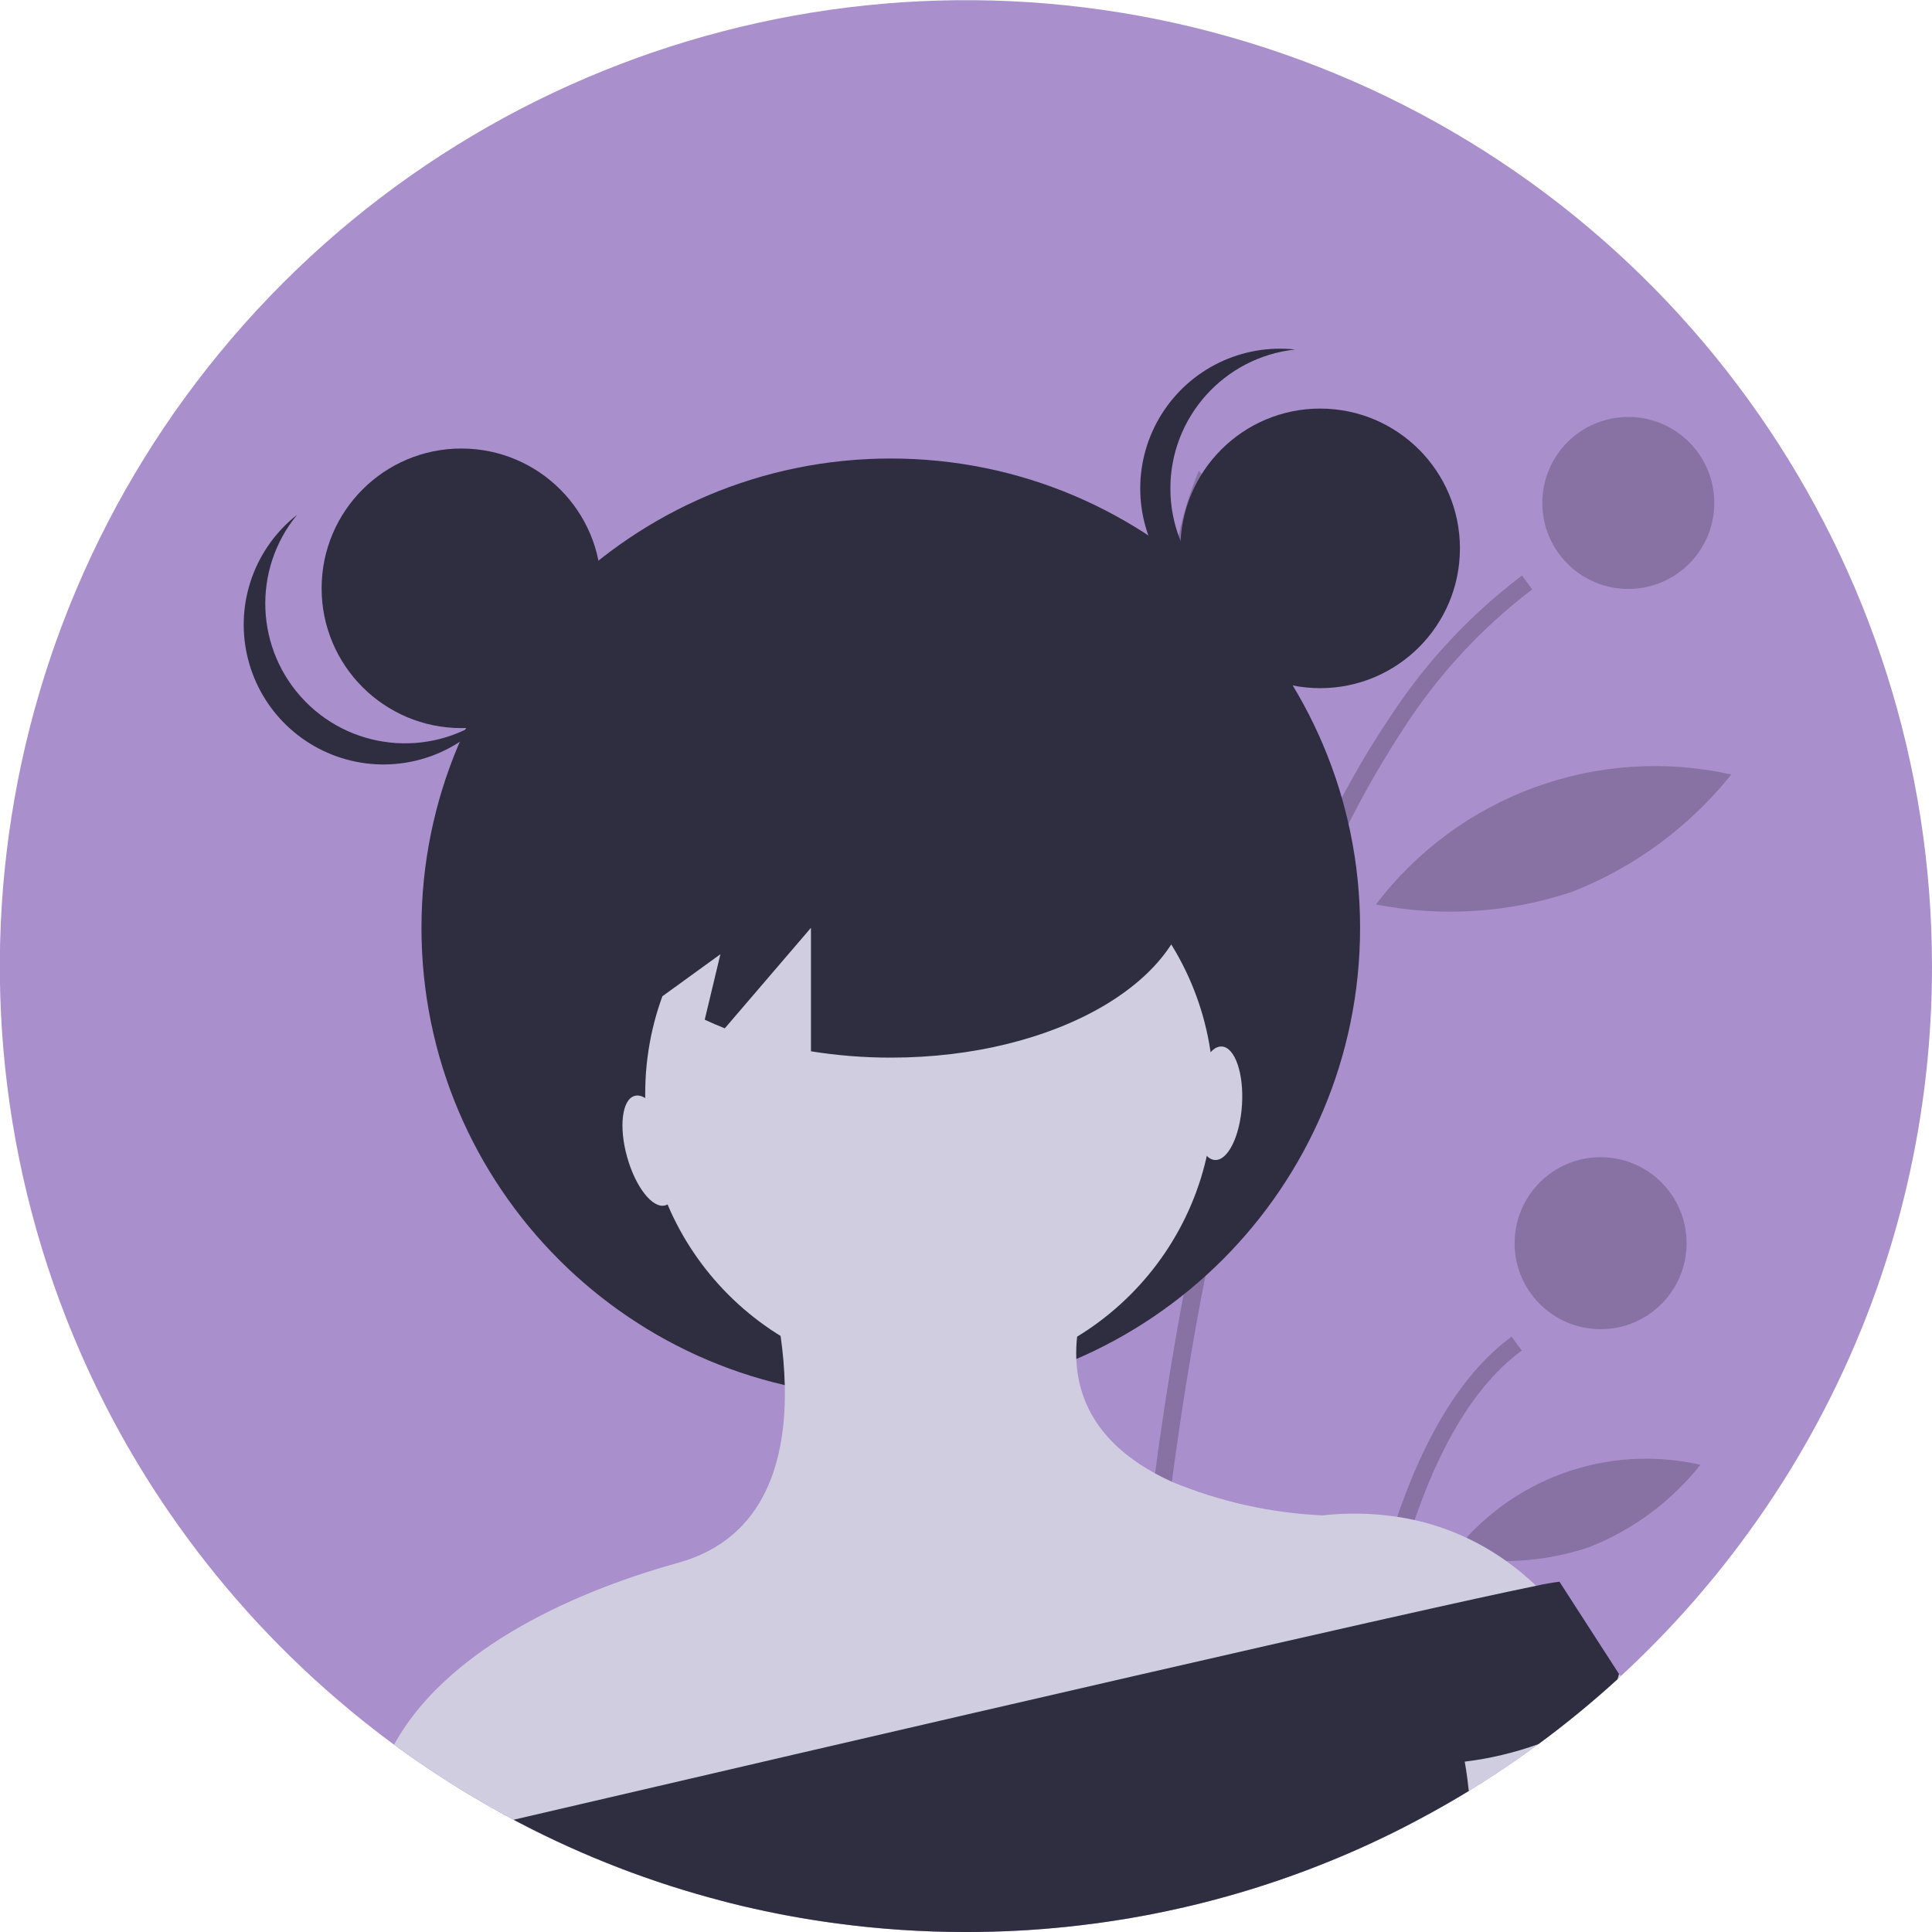
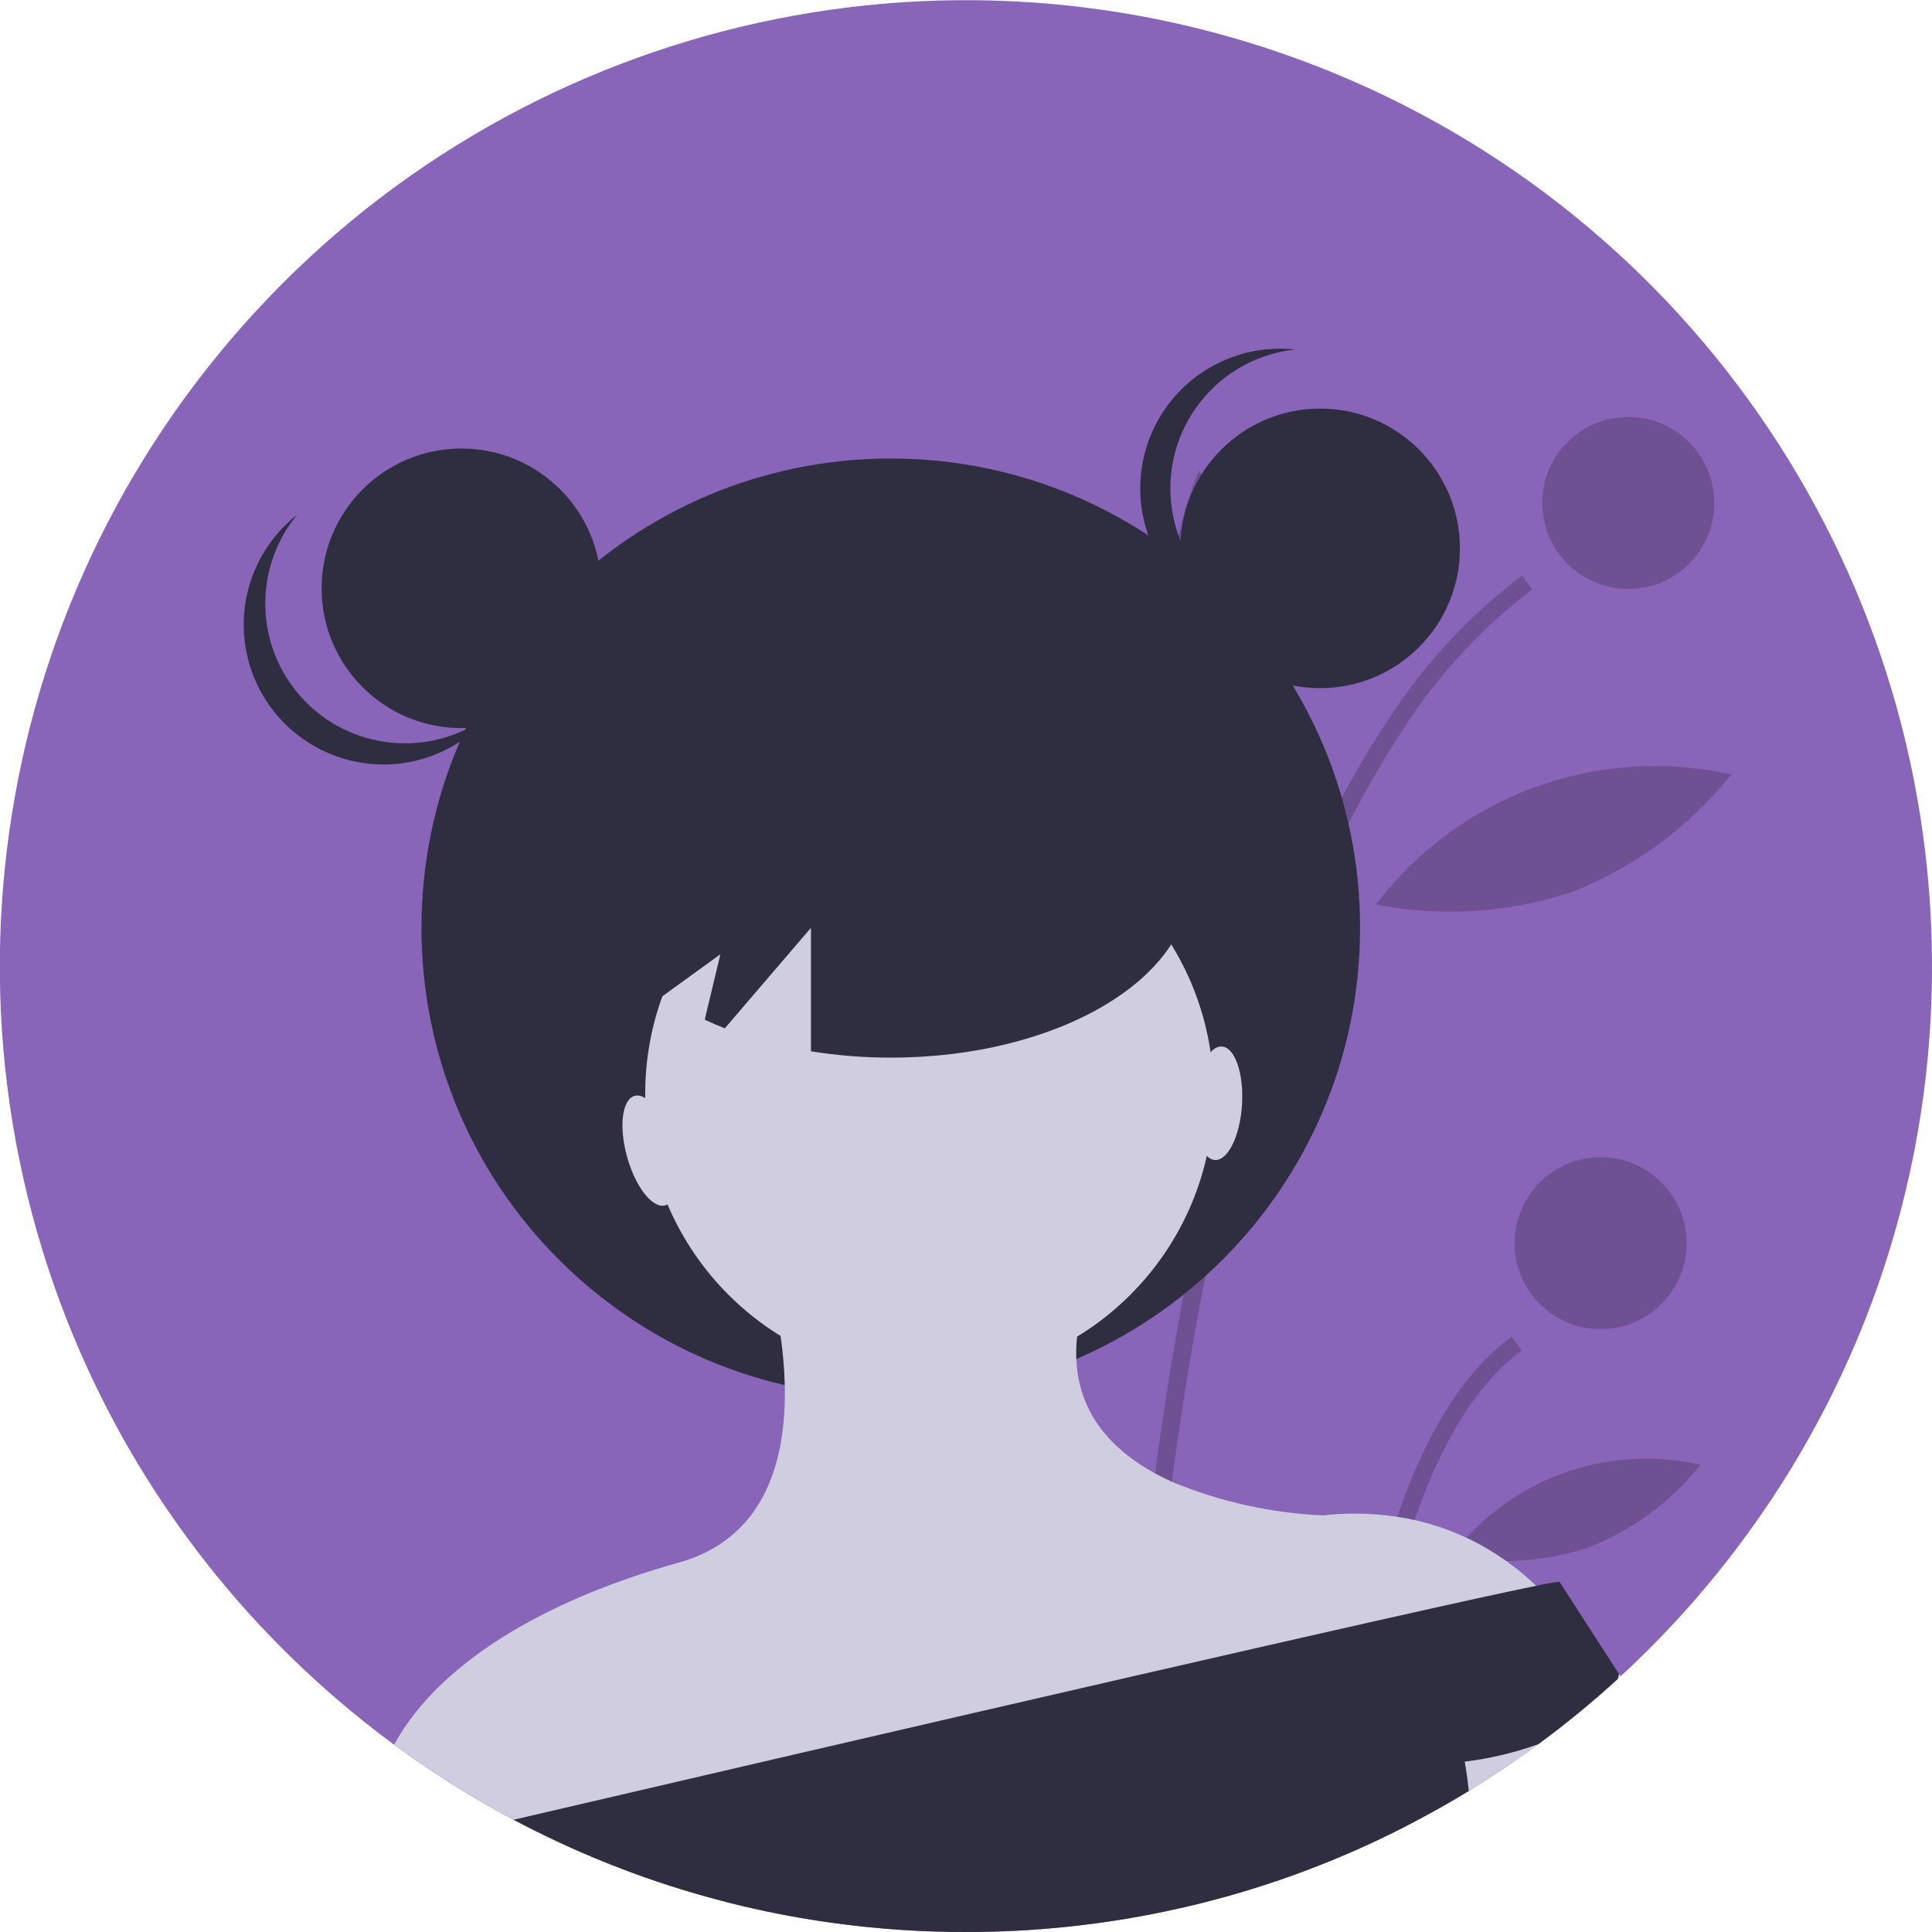
<svg xmlns="http://www.w3.org/2000/svg" width="149.001" height="149.001" viewBox="0 0 149.001 149.001">
  <g id="Group_14" data-name="Group 14" transform="translate(0)">
-     <path id="Path_13" data-name="Path 13" d="M411,186.5a74.3,74.3,0,0,1-5.411,27.927c-.009.02-.015.037-.024.057v0a74.173,74.173,0,0,1-9.432,16.672q-1.114,1.488-2.3,2.914c-.289.348-.582.694-.875,1.036q-2.265,2.628-4.765,5.036-.582.562-1.177,1.111l-.278.256a74.471,74.471,0,0,1-6.095,5q-2.133,1.577-4.377,3-.493.314-.992.617-.866.529-1.748,1.034-1.151.661-2.33,1.281c-.317.17-.637.333-.957.5-.467.24-.937.472-1.411.7-.082.04-.163.079-.245.117-.309.15-.622.3-.935.441a73.812,73.812,0,0,1-12.665,4.494l-.071.018c-.284.073-.571.143-.857.212-.214.053-.43.1-.646.152a.547.547,0,0,1-.082.02c-.443.1-.886.2-1.333.293-.251.053-.5.106-.754.157-.152.033-.306.062-.458.09l-.573.11c-.106.022-.212.04-.32.057-.242.044-.485.088-.725.13-.41.071-.824.139-1.237.2-.3.046-.6.09-.9.132-.353.051-.705.1-1.06.141-.1.015-.194.026-.291.037l-.377.046c-.254.031-.507.06-.763.086-.132.015-.262.029-.395.042q-.377.04-.754.073c-.324.031-.648.057-.974.084-.4.031-.791.06-1.19.084-.256.015-.511.031-.769.044-.657.035-1.314.06-1.975.077-.328.009-.659.015-.99.02h-.007c-.328,0-.659.007-.99.007a74.759,74.759,0,0,1-10.018-.67q-3.653-.489-7.19-1.327c-.095-.022-.19-.044-.282-.068-.238-.055-.474-.115-.71-.174-.209-.053-.417-.108-.626-.163a73.919,73.919,0,0,1-15.561-5.993l-.075-.04c-.143-.075-.284-.148-.425-.225q-.466-.245-.928-.5-2.628-1.445-5.122-3.09-.641-.42-1.27-.853c-.134-.093-.267-.185-.4-.278l-.414-.291q-.545-.387-1.084-.782-2.232-1.64-4.331-3.441a74.883,74.883,0,0,1-13.04-14.514q-1.934-2.817-3.61-5.815A74.506,74.506,0,1,1,411,186.5Z" transform="translate(-262 -112)" fill="#a98fcc" />
+     <path id="Path_13" data-name="Path 13" d="M411,186.5a74.3,74.3,0,0,1-5.411,27.927c-.009.02-.015.037-.024.057v0a74.173,74.173,0,0,1-9.432,16.672q-1.114,1.488-2.3,2.914c-.289.348-.582.694-.875,1.036q-2.265,2.628-4.765,5.036-.582.562-1.177,1.111l-.278.256a74.471,74.471,0,0,1-6.095,5q-2.133,1.577-4.377,3-.493.314-.992.617-.866.529-1.748,1.034-1.151.661-2.33,1.281c-.317.17-.637.333-.957.5-.467.24-.937.472-1.411.7-.082.04-.163.079-.245.117-.309.15-.622.3-.935.441a73.812,73.812,0,0,1-12.665,4.494l-.071.018c-.284.073-.571.143-.857.212-.214.053-.43.1-.646.152a.547.547,0,0,1-.082.02c-.443.1-.886.2-1.333.293-.251.053-.5.106-.754.157-.152.033-.306.062-.458.09l-.573.11c-.106.022-.212.04-.32.057-.242.044-.485.088-.725.13-.41.071-.824.139-1.237.2-.3.046-.6.09-.9.132-.353.051-.705.1-1.06.141-.1.015-.194.026-.291.037l-.377.046c-.254.031-.507.06-.763.086-.132.015-.262.029-.395.042q-.377.04-.754.073c-.324.031-.648.057-.974.084-.4.031-.791.06-1.19.084-.256.015-.511.031-.769.044-.657.035-1.314.06-1.975.077-.328.009-.659.015-.99.02h-.007c-.328,0-.659.007-.99.007a74.759,74.759,0,0,1-10.018-.67q-3.653-.489-7.19-1.327c-.095-.022-.19-.044-.282-.068-.238-.055-.474-.115-.71-.174-.209-.053-.417-.108-.626-.163a73.919,73.919,0,0,1-15.561-5.993l-.075-.04c-.143-.075-.284-.148-.425-.225q-.466-.245-.928-.5-2.628-1.445-5.122-3.09-.641-.42-1.27-.853c-.134-.093-.267-.185-.4-.278l-.414-.291q-.545-.387-1.084-.782-2.232-1.64-4.331-3.441a74.883,74.883,0,0,1-13.04-14.514q-1.934-2.817-3.61-5.815A74.506,74.506,0,1,1,411,186.5Z" transform="translate(-262 -112)" fill="#8865B8" />
    <path id="Path_14" data-name="Path 14" d="M654.35,415.9c.238-.055.474-.115.71-.174.209-.053.417-.108.626-.163.011-.439.026-.921.042-1.444.13-4.091.436-10.677,1.159-18.612q.06-.638.119-1.285c.258-2.689.56-5.517.921-8.449.011-.1.024-.192.035-.289.293-2.376.626-4.816,1-7.3q.393-2.609.851-5.275l.066-.373c.088-.514.179-1.025.271-1.541.258-1.435.533-2.879.822-4.322,1.016-5.078,2.226-10.188,3.67-15.158A121.421,121.421,0,0,1,670.05,336.4a74.677,74.677,0,0,1,5.894-10.983l.1-.15a42.148,42.148,0,0,1,9.994-10.842l-.785-1.071a43.284,43.284,0,0,0-9.972,10.6l-.044.064a72.178,72.178,0,0,0-5.934,10.637,116.24,116.24,0,0,0-5.66,15.29q-2.169,7.28-3.89,15.775-.605,2.992-1.155,6.132c-.062.357-.123.714-.185,1.073,0,0,0,.011,0,.015-.095.551-.185,1.1-.278,1.66q-.344,2.106-.648,4.179-.469,3.194-.849,6.277-.126,1.018-.242,2.021-.165,1.415-.313,2.793-.208,1.918-.381,3.754l-.033.337c-.018.194-.035.388-.053.58C654.718,404.192,654.438,411.988,654.35,415.9Z" transform="translate(-567.87 -268.969)" opacity="0.2" />
    <path id="Path_15" data-name="Path 15" d="M731.01,617.217l.075-.04c.454-.236.9-.476,1.353-.723.148-1.759.346-3.692.606-5.724.055-.419.11-.844.172-1.272.031-.229.064-.461.1-.694.26-1.79.569-3.637.939-5.493,1.505-7.573,4-15.314,8.155-20.093.223-.258.45-.5.686-.745a14.91,14.91,0,0,1,1.9-1.664l-.785-1.069a17,17,0,0,0-2.6,2.378q-.413.46-.807.957c-3.82,4.807-6.2,11.924-7.69,18.971-.388,1.838-.714,3.674-.992,5.462q-.106.7-.2,1.389C731.484,611.885,731.2,614.746,731.01,617.217Z" transform="translate(-627.633 -476.612)" opacity="0.2" />
    <circle id="Ellipse_22" data-name="Ellipse 22" cx="6.632" cy="6.632" r="6.632" transform="translate(118.947 32.157)" opacity="0.2" />
    <circle id="Ellipse_23" data-name="Ellipse 23" cx="6.632" cy="6.632" r="6.632" transform="translate(116.811 89.247)" opacity="0.2" />
    <path id="Path_16" data-name="Path 16" d="M680.967,290.369a29.458,29.458,0,0,1-1.7,15.119,26.847,26.847,0,0,1-5.093-28.733A29.46,29.46,0,0,1,680.967,290.369Z" transform="translate(-581.718 -240.441)" opacity="0.2" />
    <path id="Path_17" data-name="Path 17" d="M758.618,390.049a29.6,29.6,0,0,1-15.173.991,27.011,27.011,0,0,1,27.406-10.021A29.6,29.6,0,0,1,758.618,390.049Z" transform="translate(-637.328 -321.286)" opacity="0.2" />
    <path id="Path_18" data-name="Path 18" d="M780.464,629.44a20.647,20.647,0,0,1-10.642.674,18.817,18.817,0,0,1,19.209-7.024A20.647,20.647,0,0,1,780.464,629.44Z" transform="translate(-657.891 -510.122)" opacity="0.2" />
    <path id="Path_19" data-name="Path 19" d="M701.96,648.27l.269.139C702.2,648.7,702.138,648.872,701.96,648.27Z" transform="translate(-604.987 -530.068)" fill="#2f2e41" />
    <path id="Path_20" data-name="Path 20" d="M703.266,646.883c0,.031.007.064.009.095l-.095-.048c0-.029,0-.06.009-.09C703.211,646.453,703.184,646,703.266,646.883Z" transform="translate(-605.938 -528.589)" fill="#2f2e41" />
    <circle id="Ellipse_24" data-name="Ellipse 24" cx="36.194" cy="36.194" r="36.194" transform="translate(32.505 35.362)" fill="#2f2e41" />
    <circle id="Ellipse_25" data-name="Ellipse 25" cx="21.919" cy="21.919" r="21.919" transform="translate(49.76 62.437)" fill="#d0cde1" />
    <path id="Path_21" data-name="Path 21" d="M491.233,581.945l-.026.007-5.1,1.223-10.615,2.548-1.448.348L457.9,589.944l-1.371.331-39.166,9.4a73.54,73.54,0,0,1-7.748-3.489l-.075-.04c-.143-.075-.284-.148-.425-.225q-.466-.245-.928-.5-2.628-1.445-5.122-3.09-.641-.42-1.27-.853c-.134-.093-.267-.185-.4-.278s-.278-.194-.414-.291q-.546-.387-1.084-.782c3.8-6.914,12.863-11.51,21.922-14.025,6.837-1.9,8.341-8.144,8.21-13.7a32.383,32.383,0,0,0-.322-3.787,36.909,36.909,0,0,0-1.314-5.894l21.92.732,2.261,5.211a11.784,11.784,0,0,0-.06,1.724c.172,4.274,2.81,7.038,6.066,8.821.423.231.857.447,1.3.648a34.353,34.353,0,0,0,11.622,2.592,22.371,22.371,0,0,1,5.751.108q.694.106,1.349.253a19.427,19.427,0,0,1,7.078,3.167,20.2,20.2,0,0,1,2.295,1.9A18.224,18.224,0,0,1,491.233,581.945Z" transform="translate(-369.505 -455.579)" fill="#d0cde1" />
    <path id="Path_22" data-name="Path 22" d="M760.7,683.031l-.278.256a74.47,74.47,0,0,1-6.094,5q-2.133,1.577-4.377,3-.493.314-.992.617-.866.529-1.748,1.034-1.15.661-2.33,1.281c-.317.17-.637.333-.957.5-.467.24-.937.472-1.411.7-.082.04-.163.079-.245.117l-.932-.774,10.95-13.384,2.2-2.691s.879,0,2.9,1.468a28.872,28.872,0,0,1,3.152,2.72C760.593,682.923,760.648,682.976,760.7,683.031Z" transform="translate(-635.687 -553.775)" fill="#d0cde1" />
    <path id="Path_23" data-name="Path 23" d="M526.97,672.552a2.509,2.509,0,0,1-.123.406,74.45,74.45,0,0,1-6.094,5,26,26,0,0,1-5.684,1.351s.165.829.315,2.261q-.866.529-1.748,1.034-1.151.661-2.33,1.281c-.317.17-.637.333-.957.5-.467.24-.937.472-1.411.7-.082.04-.163.079-.245.117-.309.15-.622.3-.935.441a73.817,73.817,0,0,1-12.665,4.494l-.071.018c-.284.073-.571.143-.857.212-.214.053-.43.1-.646.152a.543.543,0,0,1-.082.02c-.443.1-.886.2-1.333.293-.251.053-.5.106-.754.156-.152.033-.306.062-.458.09l-.573.11c-.106.022-.212.04-.32.057-.242.044-.485.088-.725.13-.41.071-.824.139-1.237.2-.3.046-.6.09-.9.132-.353.051-.705.1-1.06.141-.1.015-.194.026-.291.037l-.377.046c-.254.031-.507.06-.763.086-.132.016-.262.029-.395.042q-.377.04-.754.073c-.324.031-.648.057-.974.084-.4.031-.791.06-1.19.084-.256.015-.511.031-.769.044-.657.035-1.314.06-1.975.077-.328.009-.659.015-.99.02H477.6c-.328,0-.659.007-.99.007a74.73,74.73,0,0,1-10.018-.67q-3.653-.489-7.19-1.327c-.095-.022-.19-.044-.282-.068-.238-.055-.474-.115-.71-.174-.209-.053-.417-.108-.626-.163a73.916,73.916,0,0,1-15.561-5.993l-.075-.04c-.143-.075-.284-.148-.425-.225,12.1-2.819,31.217-7.265,47.808-11.074l1.386-.317c6.128-1.406,11.867-2.716,16.723-3.811l1.477-.331c5.217-1.173,9.268-2.063,11.466-2.508a17.93,17.93,0,0,1,1.794-.315l4.587,7.108Z" transform="translate(-402.107 -543.446)" fill="#2f2e41" />
    <circle id="Ellipse_26" data-name="Ellipse 26" cx="10.781" cy="10.781" r="10.781" transform="translate(24.804 34.591)" fill="#2f2e41" />
    <circle id="Ellipse_27" data-name="Ellipse 27" cx="10.781" cy="10.781" r="10.781" transform="translate(91.032 31.511)" fill="#2f2e41" />
    <path id="Path_24" data-name="Path 24" d="M663.279,244.781a10.781,10.781,0,0,1,9.625-10.717,10.781,10.781,0,1,0,0,21.435A10.781,10.781,0,0,1,663.279,244.781Z" transform="translate(-573.017 -207.109)" fill="#2f2e41" />
    <path id="Path_25" data-name="Path 25" d="M352.023,306.512a10.781,10.781,0,0,1-.625-14.392,10.781,10.781,0,1,0,15,15.311,10.781,10.781,0,0,1-14.376-.918Z" transform="translate(-328.484 -252.419)" fill="#2f2e41" />
    <path id="Path_26" data-name="Path 26" d="M491.972,359.777c-12.759,0-23.1,6.034-23.1,13.477,0,3.33,2.079,6.374,5.511,8.725l4.448-3.223-1.209,5.048c.5.233,1.014.458,1.549.666l6.644-7.751v9.523a38.783,38.783,0,0,0,6.161.488c12.759,0,23.1-6.034,23.1-13.477S504.731,359.777,491.972,359.777Z" transform="translate(-423.272 -305.163)" fill="#2f2e41" />
    <path id="Path_27" data-name="Path 27" d="M674.655,303.876s-1.674,7.7,8.789,10.781Z" transform="translate(-583.623 -261.584)" fill="#2f2e41" />
    <path id="Path_28" data-name="Path 28" d="M441.632,310.235s3.85,8.61-7.7,12.46Z" transform="translate(-396.035 -266.541)" fill="#2f2e41" />
    <ellipse id="Ellipse_28" data-name="Ellipse 28" cx="1.827" cy="4.384" rx="1.827" ry="4.384" transform="translate(47.184 85.011) rotate(-15.639)" fill="#d0cde1" />
    <ellipse id="Ellipse_29" data-name="Ellipse 29" cx="4.384" cy="1.827" rx="4.384" ry="1.827" transform="translate(91.87 89.349) rotate(-86.476)" fill="#d0cde1" />
  </g>
</svg>
